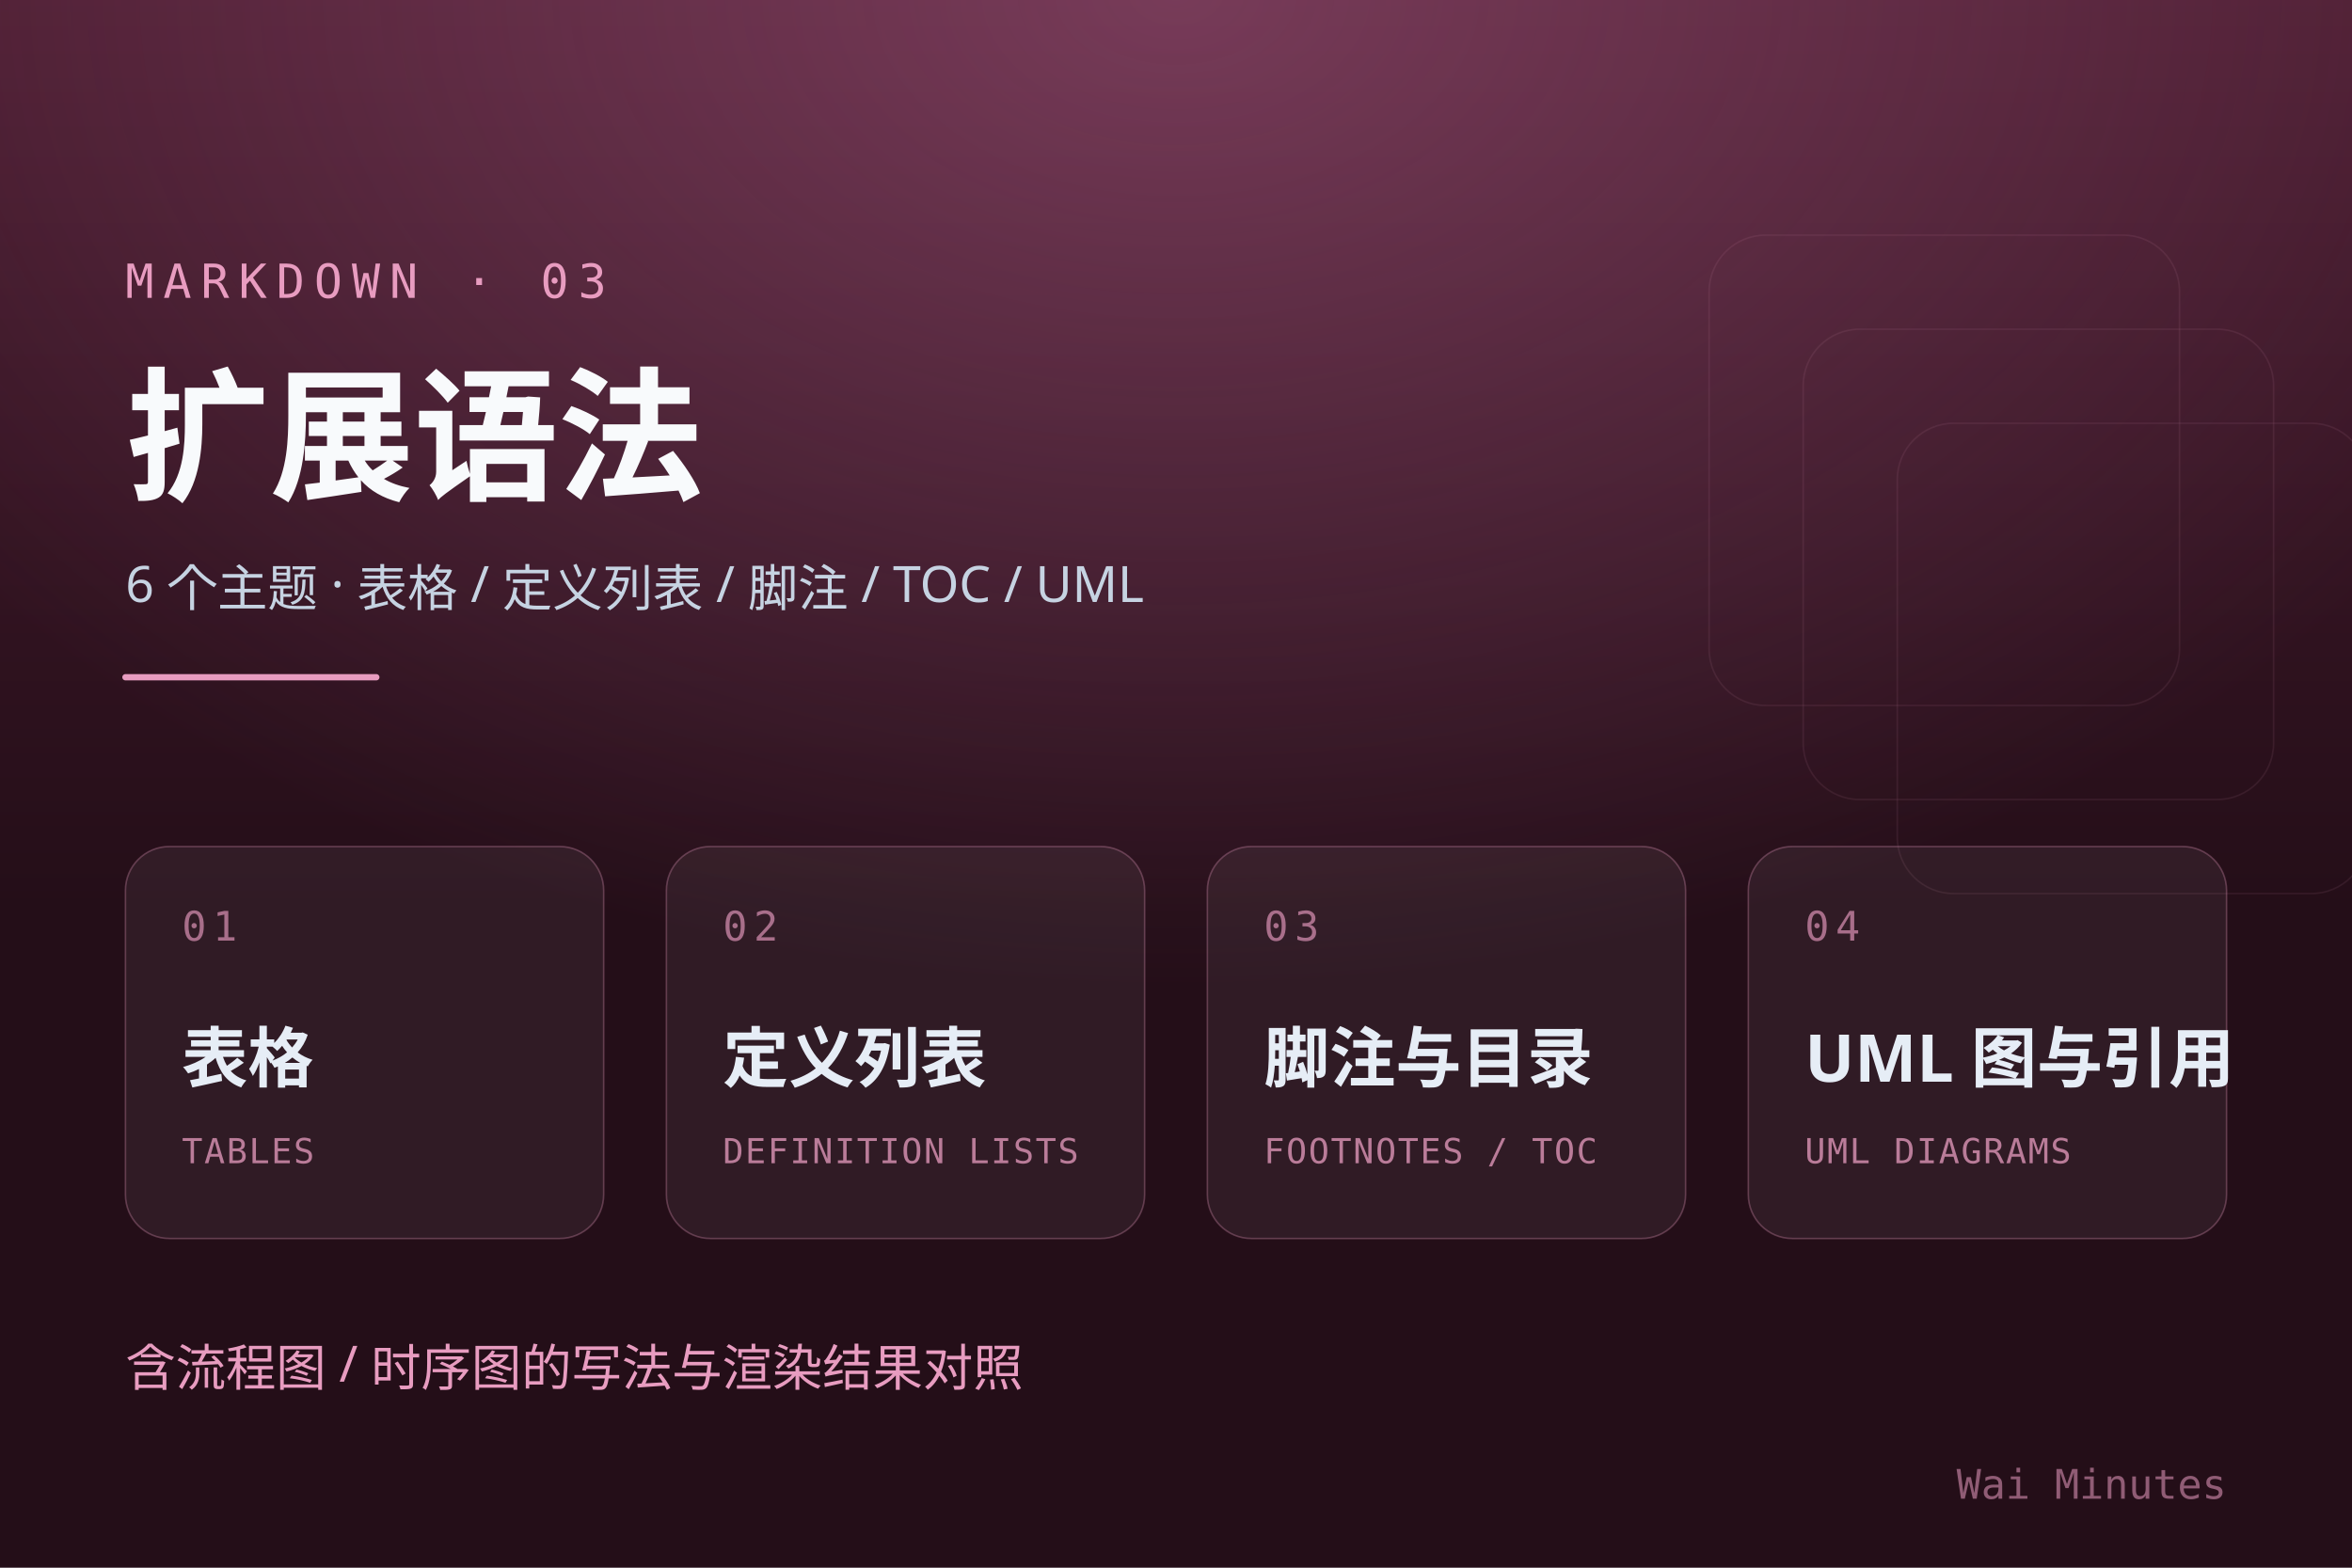
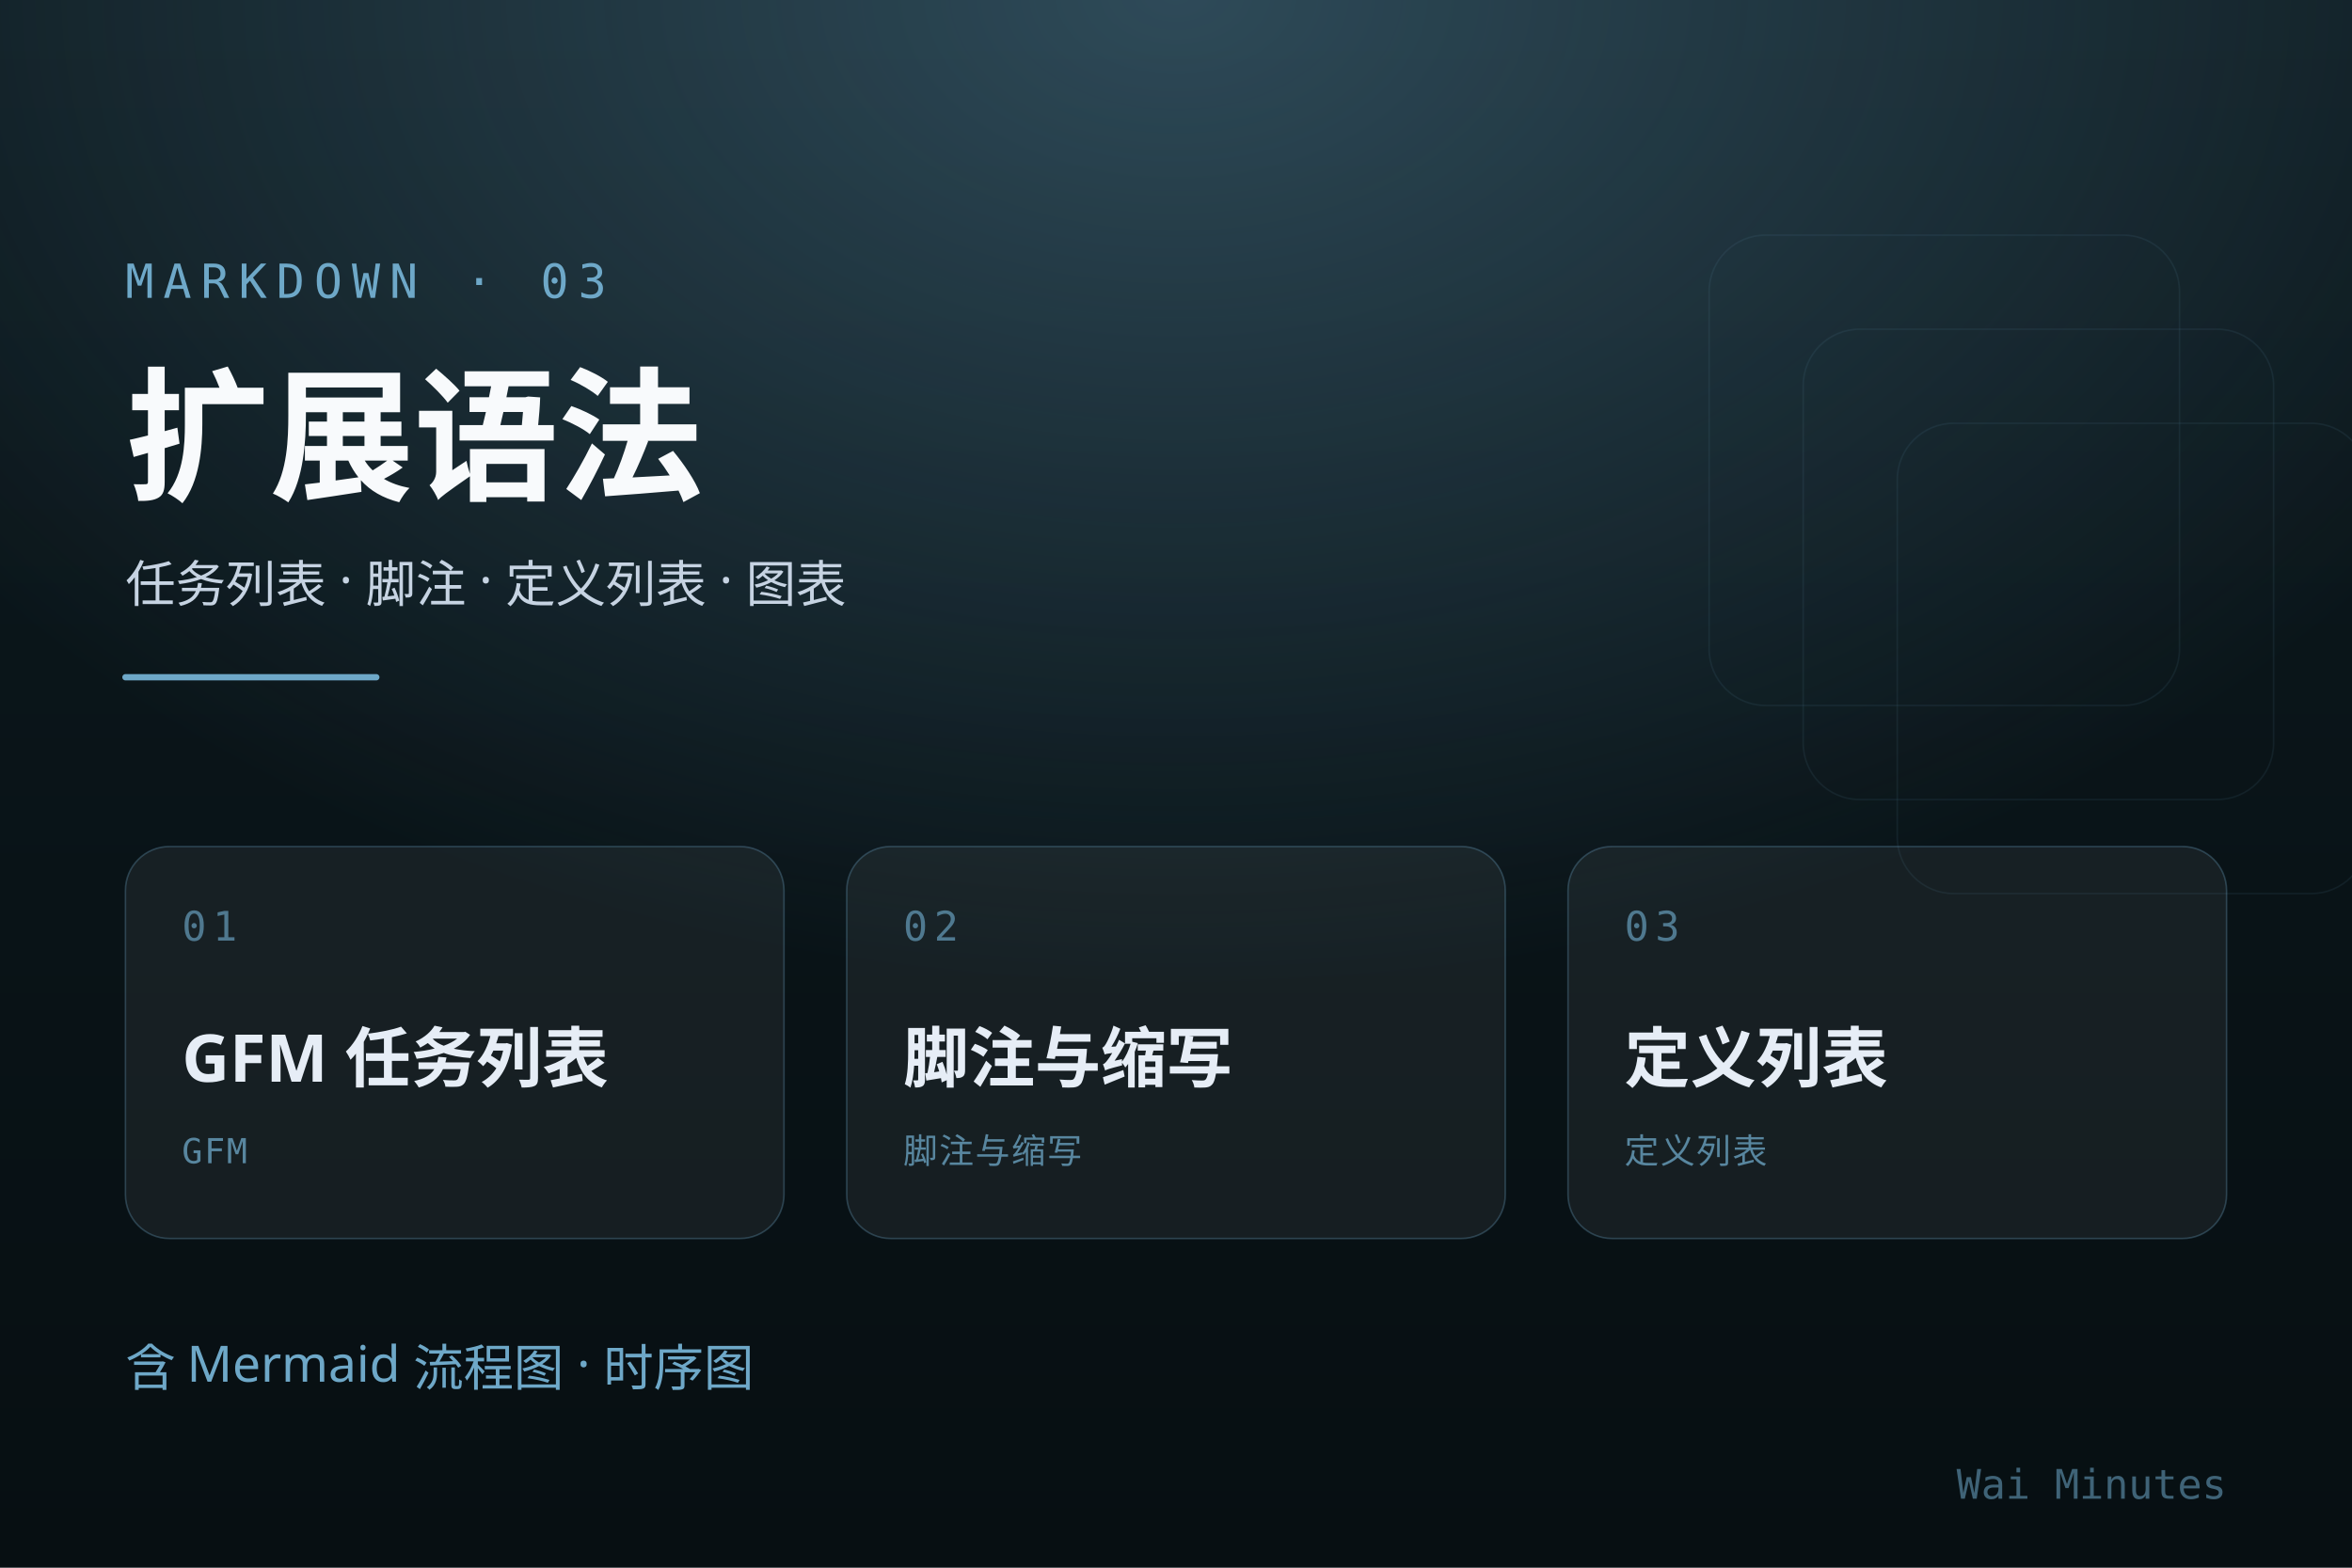
<svg xmlns="http://www.w3.org/2000/svg" width="1500" height="1000" viewBox="0 0 1500 1000" role="img" aria-labelledby="t d">
  <defs>
    <linearGradient id="bg" x1="0" y1="0" x2="0" y2="1">
-       <stop offset="0" stop-color="#4a1c30" />
-       <stop offset="0.58" stop-color="#240e18" />
-       <stop offset="1" stop-color="#240e18" />
+       <stop offset="0" stop-color="#0d1a1f" />
+       <stop offset="0.58" stop-color="#091317" />
+       <stop offset="1" stop-color="#070f12" />
    </linearGradient>
    <radialGradient id="glow" cx="0.5" cy="0" r="0.9">
-       <stop offset="0" stop-color="#d078a8" stop-opacity="0.34" />
-       <stop offset="0.7" stop-color="#d078a8" stop-opacity="0" />
+       <stop offset="0" stop-color="#6ea8c8" stop-opacity="0.34" />
+       <stop offset="0.7" stop-color="#6ea8c8" stop-opacity="0" />
    </radialGradient>
    <style>.sans { font-family: 'Microsoft YaHei','PingFang SC','Hiragino Sans GB','Noto Sans SC','Source Han Sans SC',sans-serif; } .mono { font-family: 'Cascadia Mono','Consolas','SFMono-Regular',monospace; }</style>
  </defs>
  <rect width="1500" height="1000" fill="url(#bg)" />
  <rect width="1500" height="1000" fill="url(#glow)" />
-   <g opacity="0.5" stroke="#e89cc0" stroke-opacity="0.18" fill="none">
+   <g opacity="0.5" stroke="#6ea8c8" stroke-opacity="0.18" fill="none">
    <rect x="1090" y="150" width="300" height="300" rx="36" />
    <rect x="1150" y="210" width="300" height="300" rx="36" />
    <rect x="1210" y="270" width="300" height="300" rx="36" />
  </g>
-   <text class="mono" x="80" y="190" fill="#e89cc0" font-size="30" letter-spacing="6">MARKDOWN · 03</text>
+   <text class="mono" x="80" y="190" fill="#6ea8c8" font-size="30" letter-spacing="6">MARKDOWN · 03</text>
  <text class="sans" x="80" y="312" fill="#f8fafc" font-size="92" font-weight="700">扩展语法</text>
-   <text class="sans" x="80" y="384" fill="#c6d3e2" font-size="32">6 个主题 · 表格 / 定义列表 / 脚注 / TOC / UML</text>
-   <line x1="80" y1="432" x2="240" y2="432" stroke="#e89cc0" stroke-width="4" stroke-linecap="round" />
+   <text class="sans" x="80" y="384" fill="#c6d3e2" font-size="32">任务列表 · 脚注 · 定义列表 · 图表</text>
+   <line x1="80" y1="432" x2="240" y2="432" stroke="#6ea8c8" stroke-width="4" stroke-linecap="round" />
  <g>
-     <rect x="80" y="540" width="305" height="250" rx="28" fill="#ffffff" fill-opacity="0.055" stroke="#e89cc0" stroke-opacity="0.30" />
-     <text class="mono" x="116" y="600" fill="#e89cc0" fill-opacity="0.65" font-size="26" letter-spacing="4">01</text>
-     <text class="sans" x="116" y="690" fill="#e6edf6" font-size="42" font-weight="600">表格</text>
-     <text class="mono" x="116" y="742" fill="#e89cc0" fill-opacity="0.75" font-size="22" letter-spacing="1">TABLES</text>
+     <rect x="80" y="540" width="420" height="250" rx="28" fill="#ffffff" fill-opacity="0.055" stroke="#6ea8c8" stroke-opacity="0.30" />
+     <text class="mono" x="116" y="600" fill="#6ea8c8" fill-opacity="0.65" font-size="26" letter-spacing="4">01</text>
+     <text class="sans" x="116" y="690" fill="#e6edf6" font-size="42" font-weight="600">GFM 任务列表</text>
+     <text class="mono" x="116" y="742" fill="#6ea8c8" fill-opacity="0.75" font-size="22" letter-spacing="1">GFM </text>
  </g>
  <g>
-     <rect x="425" y="540" width="305" height="250" rx="28" fill="#ffffff" fill-opacity="0.055" stroke="#e89cc0" stroke-opacity="0.30" />
-     <text class="mono" x="461" y="600" fill="#e89cc0" fill-opacity="0.65" font-size="26" letter-spacing="4">02</text>
-     <text class="sans" x="461" y="690" fill="#e6edf6" font-size="42" font-weight="600">定义列表</text>
-     <text class="mono" x="461" y="742" fill="#e89cc0" fill-opacity="0.75" font-size="22" letter-spacing="1">DEFINITION LISTS</text>
+     <rect x="540" y="540" width="420" height="250" rx="28" fill="#ffffff" fill-opacity="0.055" stroke="#6ea8c8" stroke-opacity="0.30" />
+     <text class="mono" x="576" y="600" fill="#6ea8c8" fill-opacity="0.65" font-size="26" letter-spacing="4">02</text>
+     <text class="sans" x="576" y="690" fill="#e6edf6" font-size="42" font-weight="600">脚注与缩写</text>
+     <text class="mono" x="576" y="742" fill="#6ea8c8" fill-opacity="0.75" font-size="22" letter-spacing="1">脚注与缩写</text>
  </g>
  <g>
-     <rect x="770" y="540" width="305" height="250" rx="28" fill="#ffffff" fill-opacity="0.055" stroke="#e89cc0" stroke-opacity="0.30" />
-     <text class="mono" x="806" y="600" fill="#e89cc0" fill-opacity="0.65" font-size="26" letter-spacing="4">03</text>
-     <text class="sans" x="806" y="690" fill="#e6edf6" font-size="42" font-weight="600">脚注与目录</text>
-     <text class="mono" x="806" y="742" fill="#e89cc0" fill-opacity="0.75" font-size="22" letter-spacing="1">FOOTNOTES / TOC</text>
+     <rect x="1000" y="540" width="420" height="250" rx="28" fill="#ffffff" fill-opacity="0.055" stroke="#6ea8c8" stroke-opacity="0.30" />
+     <text class="mono" x="1036" y="600" fill="#6ea8c8" fill-opacity="0.65" font-size="26" letter-spacing="4">03</text>
+     <text class="sans" x="1036" y="690" fill="#e6edf6" font-size="42" font-weight="600">定义列表</text>
+     <text class="mono" x="1036" y="742" fill="#6ea8c8" fill-opacity="0.75" font-size="22" letter-spacing="1">定义列表</text>
  </g>
-   <g>
-     <rect x="1115" y="540" width="305" height="250" rx="28" fill="#ffffff" fill-opacity="0.055" stroke="#e89cc0" stroke-opacity="0.30" />
-     <text class="mono" x="1151" y="600" fill="#e89cc0" fill-opacity="0.65" font-size="26" letter-spacing="4">04</text>
-     <text class="sans" x="1151" y="690" fill="#e6edf6" font-size="42" font-weight="600">UML 图与引用</text>
-     <text class="mono" x="1151" y="742" fill="#e89cc0" fill-opacity="0.75" font-size="22" letter-spacing="1">UML DIAGRAMS</text>
-   </g>
-   <text class="sans" x="80" y="884" fill="#e89cc0" font-size="32">含流程图 / 时序图的写法与渲染结果对照</text>
-   <text class="mono" x="1420" y="956" fill="#e89cc0" fill-opacity="0.55" font-size="26" text-anchor="end">Wai Minutes</text>
+   <text class="sans" x="80" y="884" fill="#6ea8c8" font-size="32">含 Mermaid 流程图 · 时序图</text>
+   <text class="mono" x="1420" y="956" fill="#6ea8c8" fill-opacity="0.55" font-size="26" text-anchor="end">Wai Minutes</text>
</svg>
